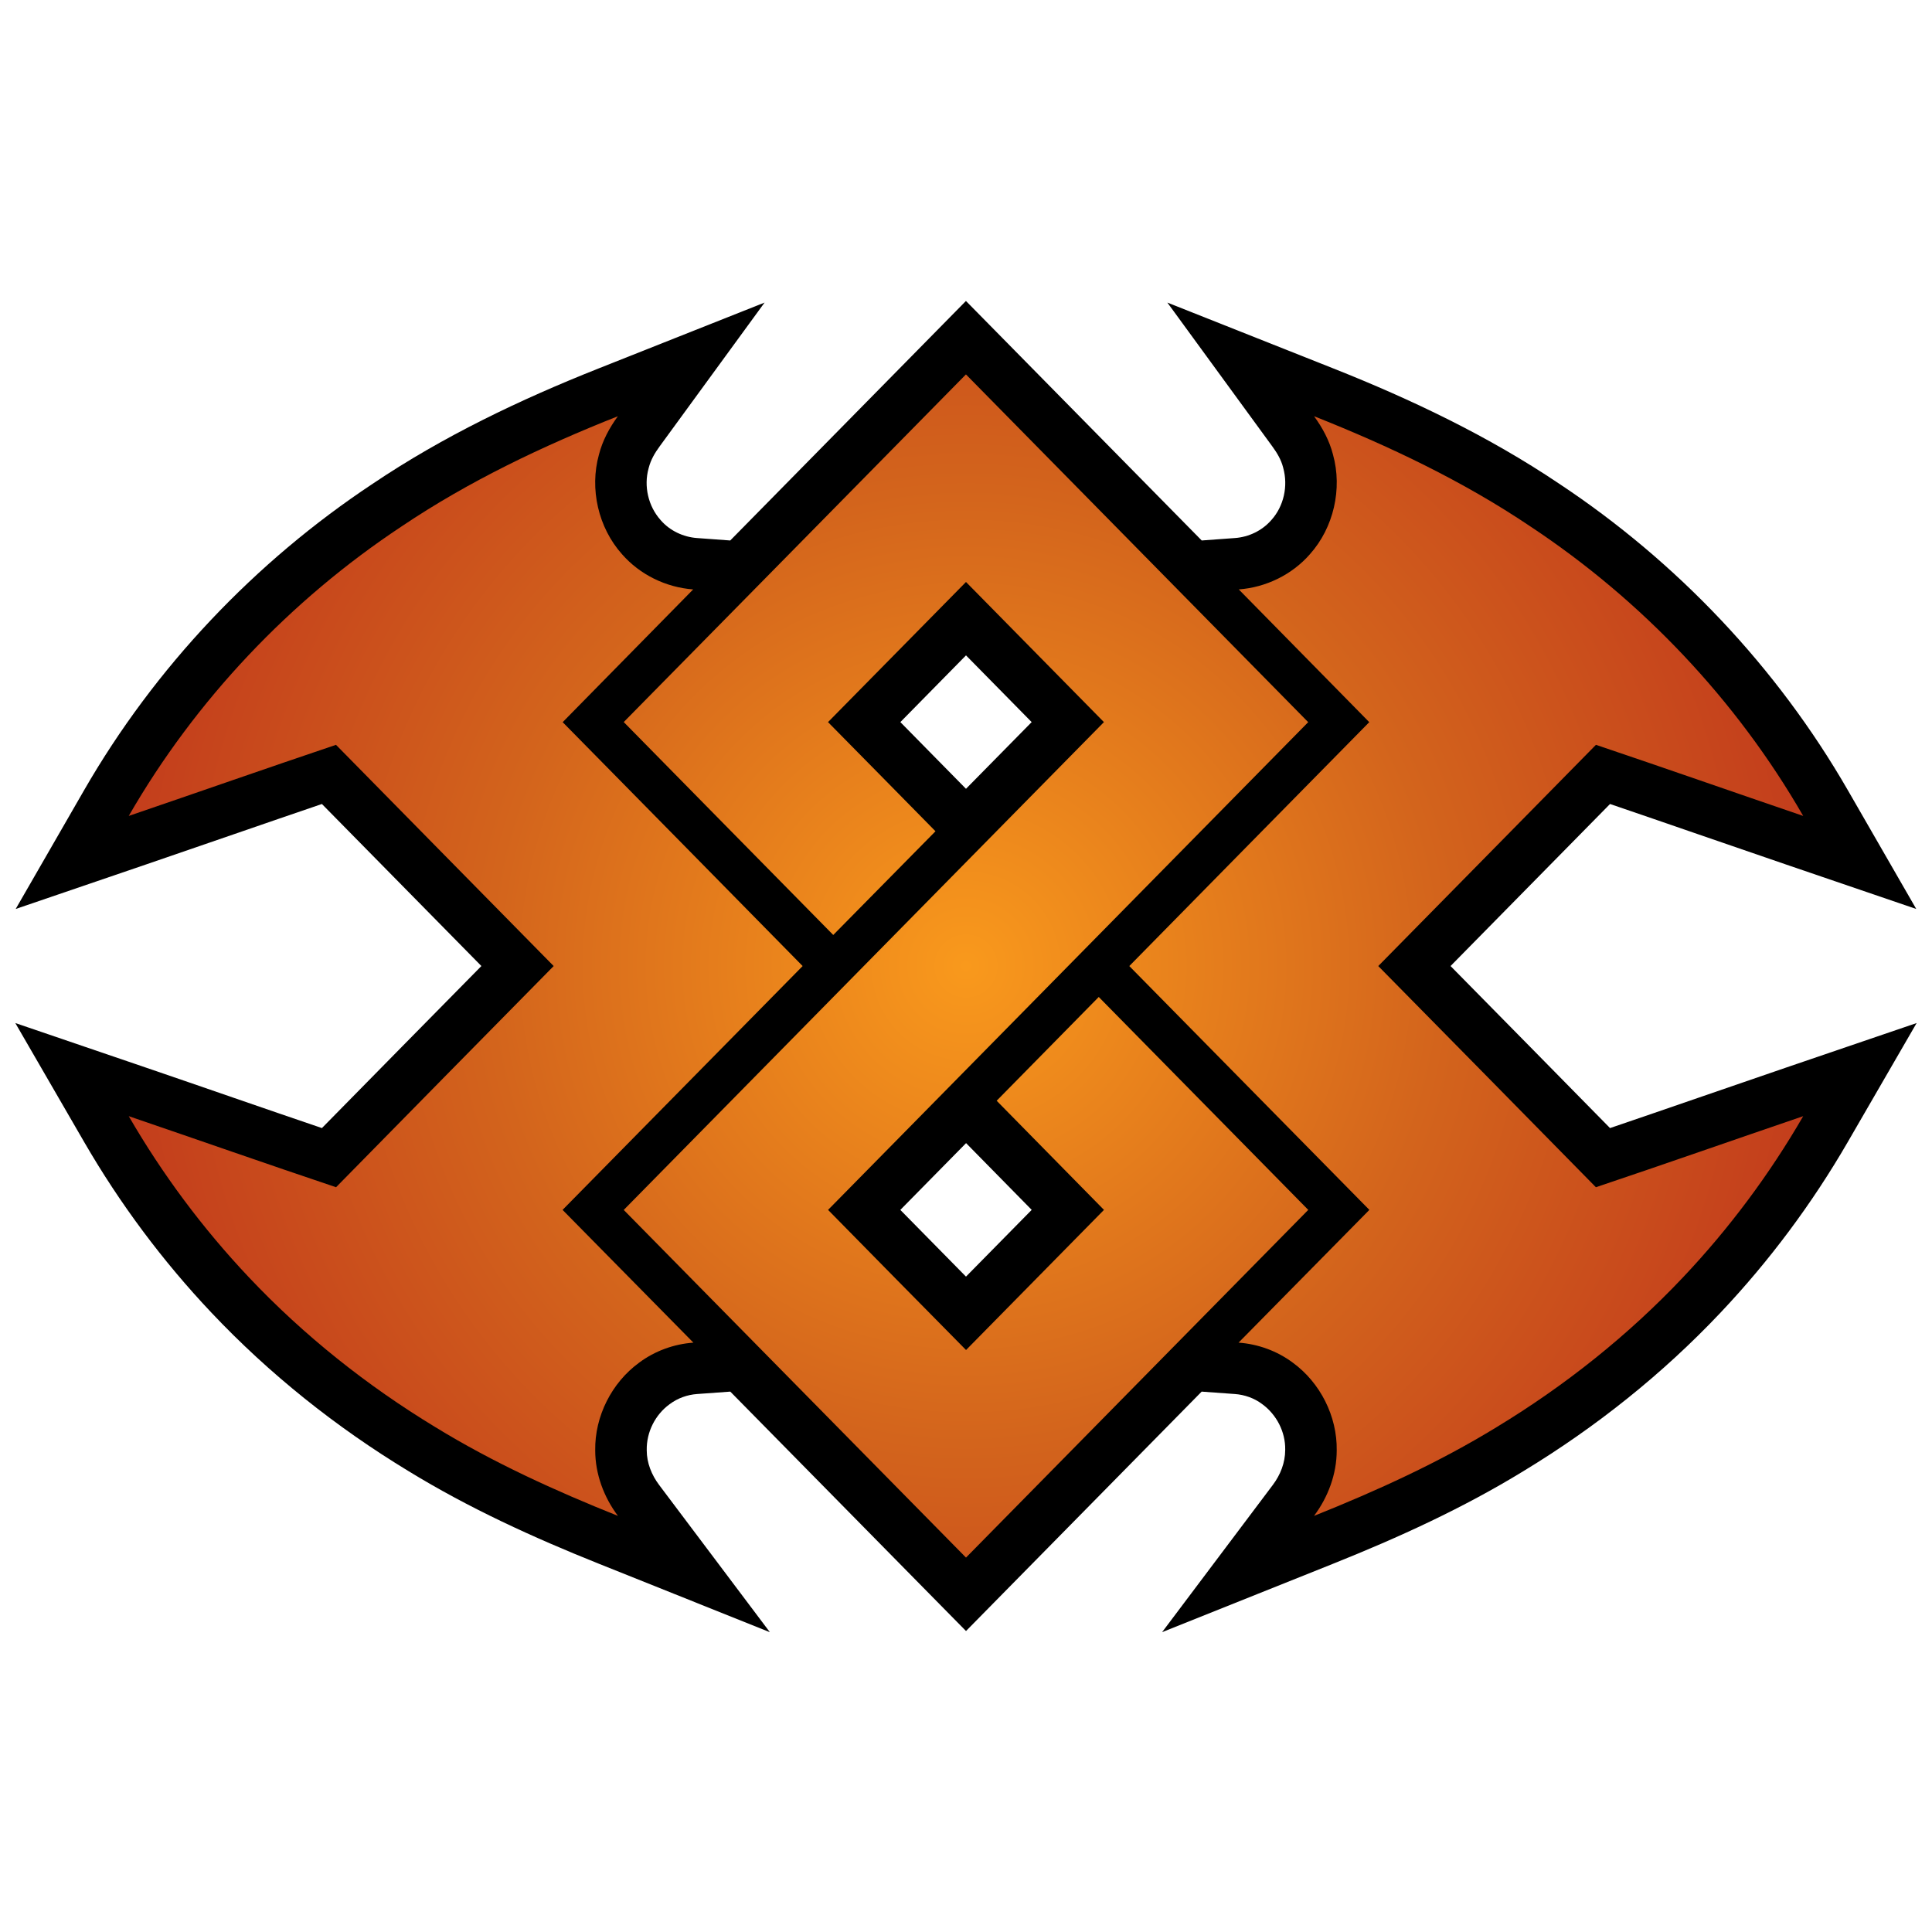
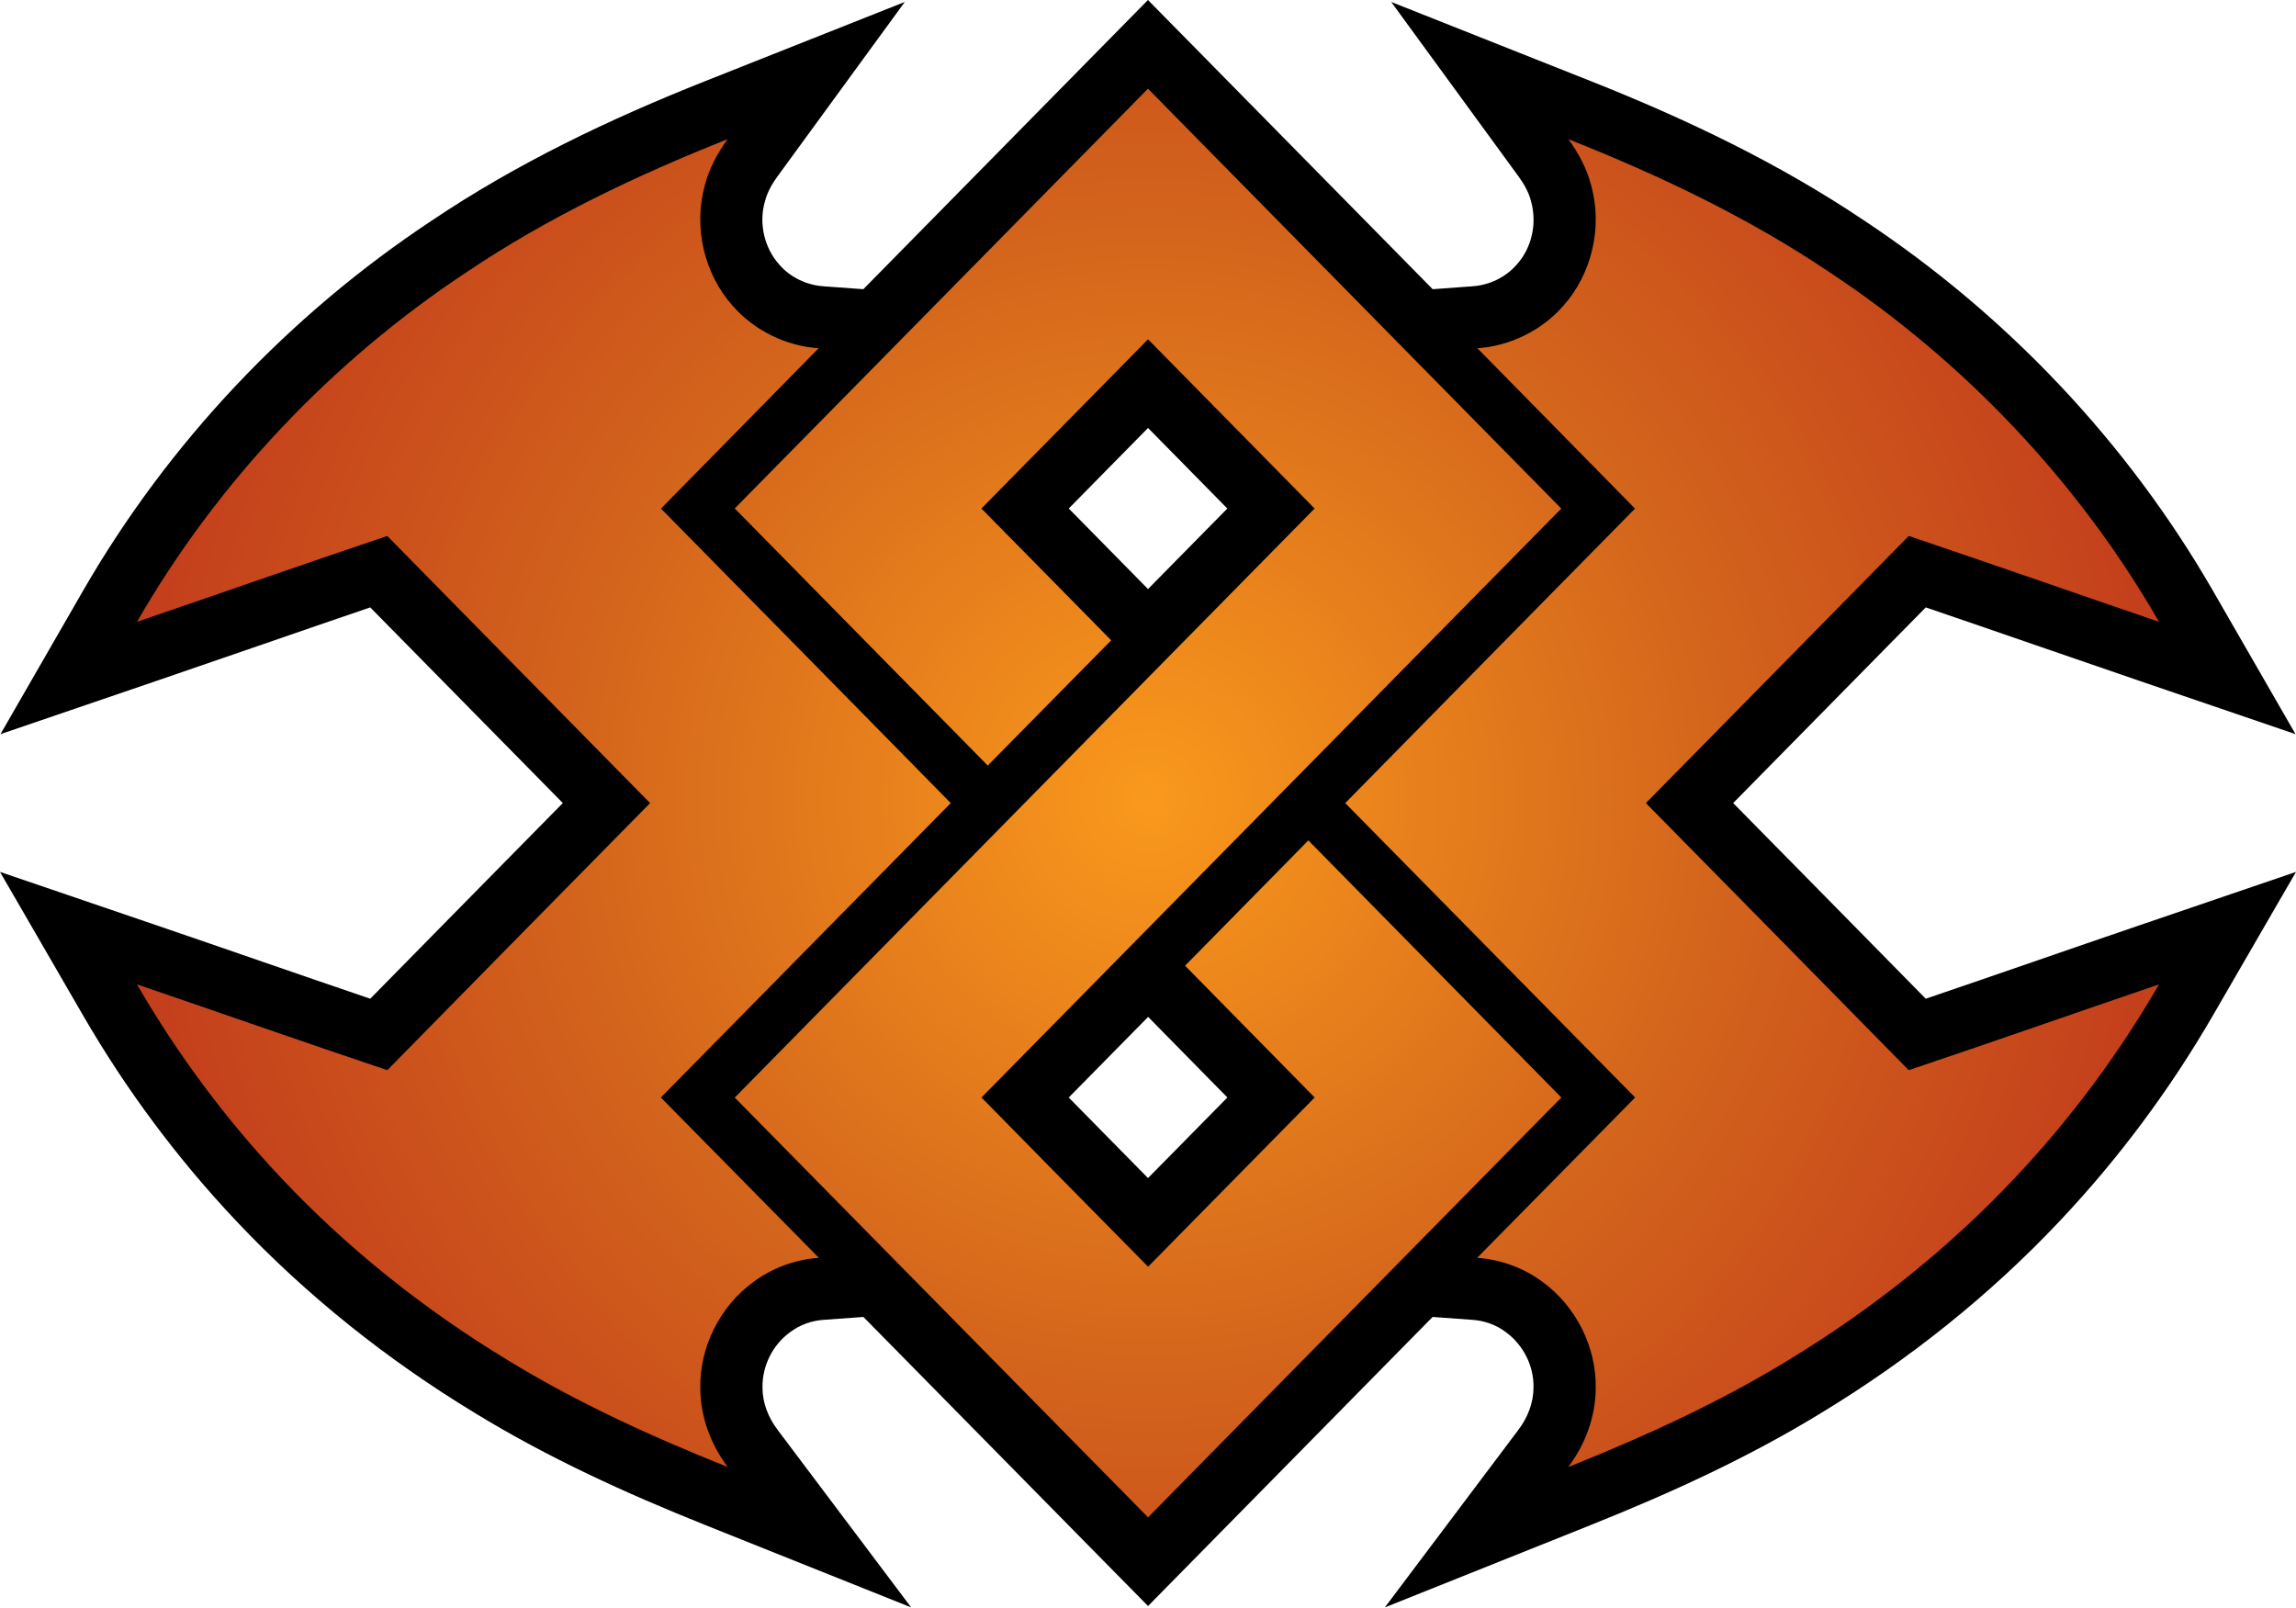
- <svg xmlns="http://www.w3.org/2000/svg" width="300" height="300" viewBox="0 0 300 300" version="1.1" xml:space="preserve" style="fill-rule:evenodd;clip-rule:evenodd;stroke-linejoin:round;stroke-miterlimit:2;">
-   <path d="M113.39,83.925L108.221,83.546C106.089,83.389 104.021,82.41 102.614,80.797L102.583,80.761C100.65,78.598 99.946,75.485 100.71,72.736L100.733,72.652C101.056,71.387 101.689,70.328 102.406,69.346L118.724,46.984L92.993,57.194C80.769,62.045 68.837,67.74 57.905,75.096C39.579,87.233 24.046,103.629 13.058,122.704L2.437,141.144L22.575,134.268C31.719,131.147 40.839,127.96 49.985,124.844C58.233,133.238 66.496,141.617 74.75,150.005C66.491,158.391 58.232,166.772 49.987,175.167C40.842,172.061 31.723,168.869 22.574,165.747L2.378,158.858L13.067,177.326C18.602,186.89 25.247,195.808 32.831,203.83C41.842,213.374 52.207,221.625 63.425,228.43C72.791,234.169 82.801,238.74 92.979,242.813L119.542,253.443L102.345,230.577C101.184,229.034 100.425,227.153 100.425,225.213L100.425,225.152C100.382,222.357 101.753,219.667 103.957,218.059L103.993,218.033C105.247,217.096 106.73,216.573 108.245,216.463L113.401,216.09L144.3,247.476L150.002,253.264L155.701,247.473L186.593,216.09L191.745,216.463C193.26,216.573 194.743,217.096 195.962,218.006L195.998,218.033C198.238,219.667 199.608,222.357 199.566,225.091L199.565,225.152C199.565,227.153 198.806,229.034 197.645,230.577L180.449,253.443L207.011,242.813C217.19,238.74 227.2,234.169 236.566,228.43C247.784,221.625 258.148,213.374 267.16,203.83C274.743,195.808 281.389,186.89 286.924,177.326L297.613,158.858L277.417,165.747C268.268,168.869 259.149,172.061 250.003,175.167C241.759,166.772 233.499,158.391 225.241,150.005C233.495,141.617 241.757,133.238 250.005,124.844C259.152,127.96 268.272,131.147 277.415,134.268L297.553,141.144L286.932,122.704C275.945,103.629 260.412,87.233 242.062,75.08C231.136,67.732 219.212,62.041 206.998,57.194L181.267,46.984L197.585,69.346C198.302,70.328 198.935,71.387 199.236,72.568L199.257,72.652C200.044,75.485 199.341,78.598 197.44,80.726L197.408,80.761C195.97,82.41 193.902,83.389 191.77,83.546L186.602,83.925C176.302,73.457 165.997,62.991 155.692,52.525L149.99,46.735L144.29,52.527C133.99,62.992 123.693,73.46 113.39,83.925ZM150.012,177.503L139.803,187.873C143.199,191.328 146.596,194.782 149.998,198.232C153.398,194.777 156.8,191.323 160.202,187.868L150.012,177.503ZM149.998,122.485L160.196,112.128C156.799,108.673 153.401,105.22 150.001,101.767C146.602,105.22 143.206,108.674 139.807,112.127L149.998,122.485Z" />
-   <g transform="matrix(8.12504,0,0,8.12504,19.9988,19.9994)">
-     <path d="M9.459,11.338C11.64,9.125 13.819,6.909 15.999,4.694C18.18,6.909 20.361,9.124 22.54,11.34C19.481,14.447 16.422,17.553 13.364,20.661C14.242,21.554 15.12,22.448 16.001,23.339C16.879,22.446 17.758,21.554 18.637,20.661C17.953,19.966 17.27,19.27 16.586,18.575C17.236,17.914 17.887,17.254 18.537,16.592C19.872,17.948 21.207,19.304 22.541,20.661C20.361,22.877 18.18,25.091 16,27.306C13.819,25.092 11.64,22.876 9.459,20.662C12.516,17.552 15.578,14.448 18.636,11.339C17.758,10.446 16.88,9.553 16,8.661C15.12,9.553 14.243,10.447 13.363,11.339C14.049,12.033 14.732,12.73 15.417,13.425C14.766,14.086 14.114,14.747 13.463,15.407C12.129,14.05 10.792,12.696 9.459,11.338ZM22.652,5.493C22.814,5.715 22.946,5.96 23.014,6.227C23.196,6.882 23.026,7.623 22.573,8.13C22.231,8.522 21.731,8.765 21.213,8.803C22.043,9.65 22.877,10.493 23.707,11.34C22.178,12.894 20.648,14.446 19.121,16.001C20.65,17.555 22.179,19.108 23.709,20.661C22.876,21.506 22.043,22.352 21.209,23.198C21.582,23.225 21.946,23.357 22.246,23.581C22.771,23.964 23.095,24.606 23.085,25.257C23.085,25.708 22.921,26.15 22.651,26.509C23.853,26.028 25.036,25.49 26.142,24.812C27.448,24.02 28.655,23.06 29.704,21.949C30.585,21.017 31.357,19.981 32,18.87C30.678,19.321 29.361,19.784 28.038,20.228C26.654,18.817 25.266,17.41 23.879,16.001C25.265,14.591 26.654,13.184 28.039,11.773C29.362,12.219 30.679,12.681 32,13.132C30.723,10.915 28.917,9.01 26.784,7.598C25.497,6.732 24.091,6.064 22.652,5.493ZM9.347,5.493C9.185,5.715 9.053,5.96 8.985,6.227C8.803,6.882 8.973,7.623 9.426,8.13C9.768,8.522 10.268,8.765 10.786,8.803C9.956,9.65 9.122,10.493 8.292,11.34C9.821,12.894 11.351,14.446 12.878,16.001C11.349,17.555 9.82,19.108 8.29,20.661C9.123,21.506 9.956,22.352 10.79,23.198C10.417,23.225 10.053,23.357 9.753,23.581C9.228,23.964 8.904,24.606 8.914,25.257C8.914,25.708 9.078,26.15 9.348,26.509C8.146,26.028 6.963,25.49 5.857,24.812C4.551,24.02 3.344,23.06 2.295,21.949C1.414,21.017 0.642,19.981 -0.001,18.87C1.321,19.321 2.638,19.784 3.961,20.228C5.345,18.817 6.733,17.41 8.12,16.001C6.734,14.591 5.345,13.184 3.96,11.773C2.637,12.219 1.32,12.681 -0.001,13.132C1.276,10.915 3.082,9.01 5.215,7.598C6.502,6.732 7.908,6.064 9.347,5.493ZM9.459,11.338L9.459,11.338L9.459,11.337L9.459,11.338Z" style="fill:url(#_Radial1);fill-rule:nonzero;" />
-   </g>
+ <svg xmlns="http://www.w3.org/2000/svg" id="Layer_2" width="295.235" height="206.708" viewBox="0 0 295.235 206.708">
  <defs>
-     <radialGradient id="_Radial1" cx="0" cy="0" r="1" gradientUnits="userSpaceOnUse" gradientTransform="matrix(18.1676,0,0,18.1676,16.0001,16)">
-       <stop offset="0" style="stop-color:rgb(249,153,28);stop-opacity:1" />
-       <stop offset="0.5" style="stop-color:rgb(211,100,28);stop-opacity:1" />
-       <stop offset="1" style="stop-color:rgb(191,51,28);stop-opacity:1" />
+     <style>.cls-1{fill:url(#radial-gradient);}.cls-2{fill-rule:evenodd;}</style>
+     <radialGradient id="radial-gradient" cx="-156.328" cy="498.605" fx="-156.328" fy="498.605" r="1" gradientTransform="translate(23223.58 73703.624) scale(147.6125 -147.6125)" gradientUnits="userSpaceOnUse">
+       <stop offset="0" stop-color="#f9991c" />
+       <stop offset=".5" stop-color="#d3641c" />
+       <stop offset="1" stop-color="#bf331c" />
    </radialGradient>
  </defs>
+   <g id="Layer_1-2">
+     <path class="cls-2" d="M111.012,37.19l-5.169-.379c-2.132-.157-4.2-1.136-5.607-2.749l-.031-.036c-1.933-2.163-2.637-5.276-1.873-8.025l.023-.084c.323-1.265.956-2.324,1.673-3.306L116.346.249l-25.731,10.21c-12.224,4.851-24.156,10.546-35.088,17.902-18.326,12.137-33.859,28.533-44.847,47.608L.059,94.409l20.138-6.876c9.144-3.121,18.264-6.308,27.41-9.424,8.248,8.394,16.511,16.773,24.765,25.161-8.259,8.386-16.518,16.767-24.763,25.162-9.145-3.106-18.264-6.298-27.413-9.42L0,112.123l10.689,18.468c5.535,9.564,12.18,18.482,19.764,26.504,9.011,9.544,19.376,17.795,30.594,24.6,9.366,5.739,19.376,10.31,29.554,14.383l26.563,10.63-17.197-22.866c-1.161-1.543-1.92-3.424-1.92-5.364v-.061c-.043-2.795,1.328-5.485,3.532-7.093l.036-.026c1.254-.937,2.737-1.46,4.252-1.57l5.156-.373,30.899,31.386,5.702,5.788,5.699-5.791,30.892-31.383,5.152.373c1.515.11,2.998.633,4.217,1.543l.036.027c2.24,1.634,3.61,4.324,3.568,7.058l-.001.061c0,2.001-.759,3.882-1.92,5.425l-17.196,22.866,26.562-10.63c10.179-4.073,20.189-8.644,29.555-14.383,11.218-6.805,21.582-15.056,30.594-24.6,7.583-8.022,14.229-16.94,19.764-26.504l10.689-18.468-20.196,6.889c-9.149,3.122-18.268,6.314-27.414,9.42-8.244-8.395-16.504-16.776-24.762-25.162,8.254-8.388,16.516-16.767,24.764-25.161,9.147,3.116,18.267,6.303,27.41,9.424l20.138,6.876-10.621-18.44c-10.987-19.075-26.52-35.471-44.87-47.624-10.926-7.348-22.85-13.039-35.064-17.886L178.889.249l16.318,22.362c.717.982,1.35,2.041,1.651,3.222l.021.084c.787,2.833.084,5.946-1.817,8.074l-.032.035c-1.438,1.649-3.506,2.628-5.638,2.785l-5.168.379c-10.3-10.468-20.605-20.934-30.91-31.4l-5.702-5.79-5.7,5.792c-10.3,10.465-20.597,20.933-30.9,31.398ZM147.634,130.768l-10.209,10.37c3.396,3.455,6.793,6.909,10.195,10.359,3.4-3.455,6.802-6.909,10.204-10.364l-10.19-10.365ZM147.62,75.75l10.198-10.357c-3.397-3.455-6.795-6.908-10.195-10.361-3.399,3.453-6.795,6.907-10.194,10.36l10.191,10.358Z" />
+     <path class="cls-1" d="M94.476,65.386c17.721-17.981,35.425-35.986,53.138-53.983,17.721,17.997,35.441,35.994,53.146,53.999-24.855,25.244-49.709,50.481-74.555,75.733,7.134,7.256,14.268,14.519,21.426,21.759,7.134-7.256,14.276-14.503,21.418-21.759-5.558-5.647-11.107-11.302-16.664-16.949,5.281-5.371,10.571-10.733,15.852-16.112,10.847,11.018,21.694,22.035,32.533,33.061-17.713,18.005-35.433,35.994-53.146,53.991-17.721-17.989-35.425-35.994-53.146-53.983,24.838-25.269,49.717-50.489,74.563-75.75-7.134-7.256-14.268-14.511-21.418-21.759-7.15,7.248-14.276,14.511-21.426,21.759,5.574,5.639,11.123,11.302,16.689,16.949-5.289,5.371-10.587,10.741-15.876,16.104-10.839-11.026-21.702-22.027-32.533-33.061ZM201.669,17.895c1.316,1.804,2.389,3.794,2.941,5.964,1.479,5.322.097,11.343-3.583,15.462-2.779,3.185-6.841,5.159-11.05,5.468,6.744,6.882,13.52,13.731,20.264,20.613-12.423,12.626-24.855,25.236-37.261,37.871,12.423,12.626,24.846,25.244,37.278,37.863-6.768,6.866-13.536,13.739-20.313,20.613,3.031.219,5.988,1.292,8.426,3.112,4.266,3.112,6.898,8.328,6.817,13.618,0,3.664-1.333,7.256-3.526,10.173,9.766-3.908,19.378-8.279,28.365-13.788,10.611-6.435,20.418-14.235,28.941-23.262,7.158-7.573,13.431-15.99,18.655-25.017-10.741,3.664-21.442,7.426-32.191,11.034-11.245-11.464-22.523-22.896-33.792-34.345,11.261-11.456,22.547-22.888,33.8-34.353,10.749,3.624,21.45,7.378,32.183,11.042-10.376-18.013-25.049-33.491-42.38-44.964-10.457-7.036-21.881-12.464-33.573-17.103ZM93.566,17.895c-1.316,1.804-2.389,3.794-2.941,5.964-1.479,5.322-.098,11.343,3.583,15.462,2.779,3.185,6.841,5.159,11.05,5.468-6.744,6.882-13.52,13.731-20.264,20.613,12.423,12.626,24.855,25.236,37.261,37.871-12.423,12.626-24.846,25.244-37.278,37.863,6.768,6.866,13.536,13.739,20.313,20.613-3.031.219-5.988,1.292-8.426,3.112-4.266,3.112-6.898,8.328-6.817,13.618,0,3.664,1.333,7.256,3.526,10.173-9.766-3.908-19.378-8.279-28.365-13.788-10.611-6.435-20.418-14.235-28.941-23.262-7.158-7.573-13.431-15.99-18.655-25.017,10.741,3.664,21.442,7.426,32.191,11.034,11.245-11.464,22.523-22.896,33.792-34.345-11.261-11.456-22.547-22.888-33.8-34.353-10.749,3.624-21.45,7.378-32.183,11.042,10.376-18.013,25.049-33.491,42.38-44.964,10.457-7.036,21.881-12.464,33.573-17.103ZM94.476,65.386h0v-.008.008Z" />
+   </g>
</svg>
